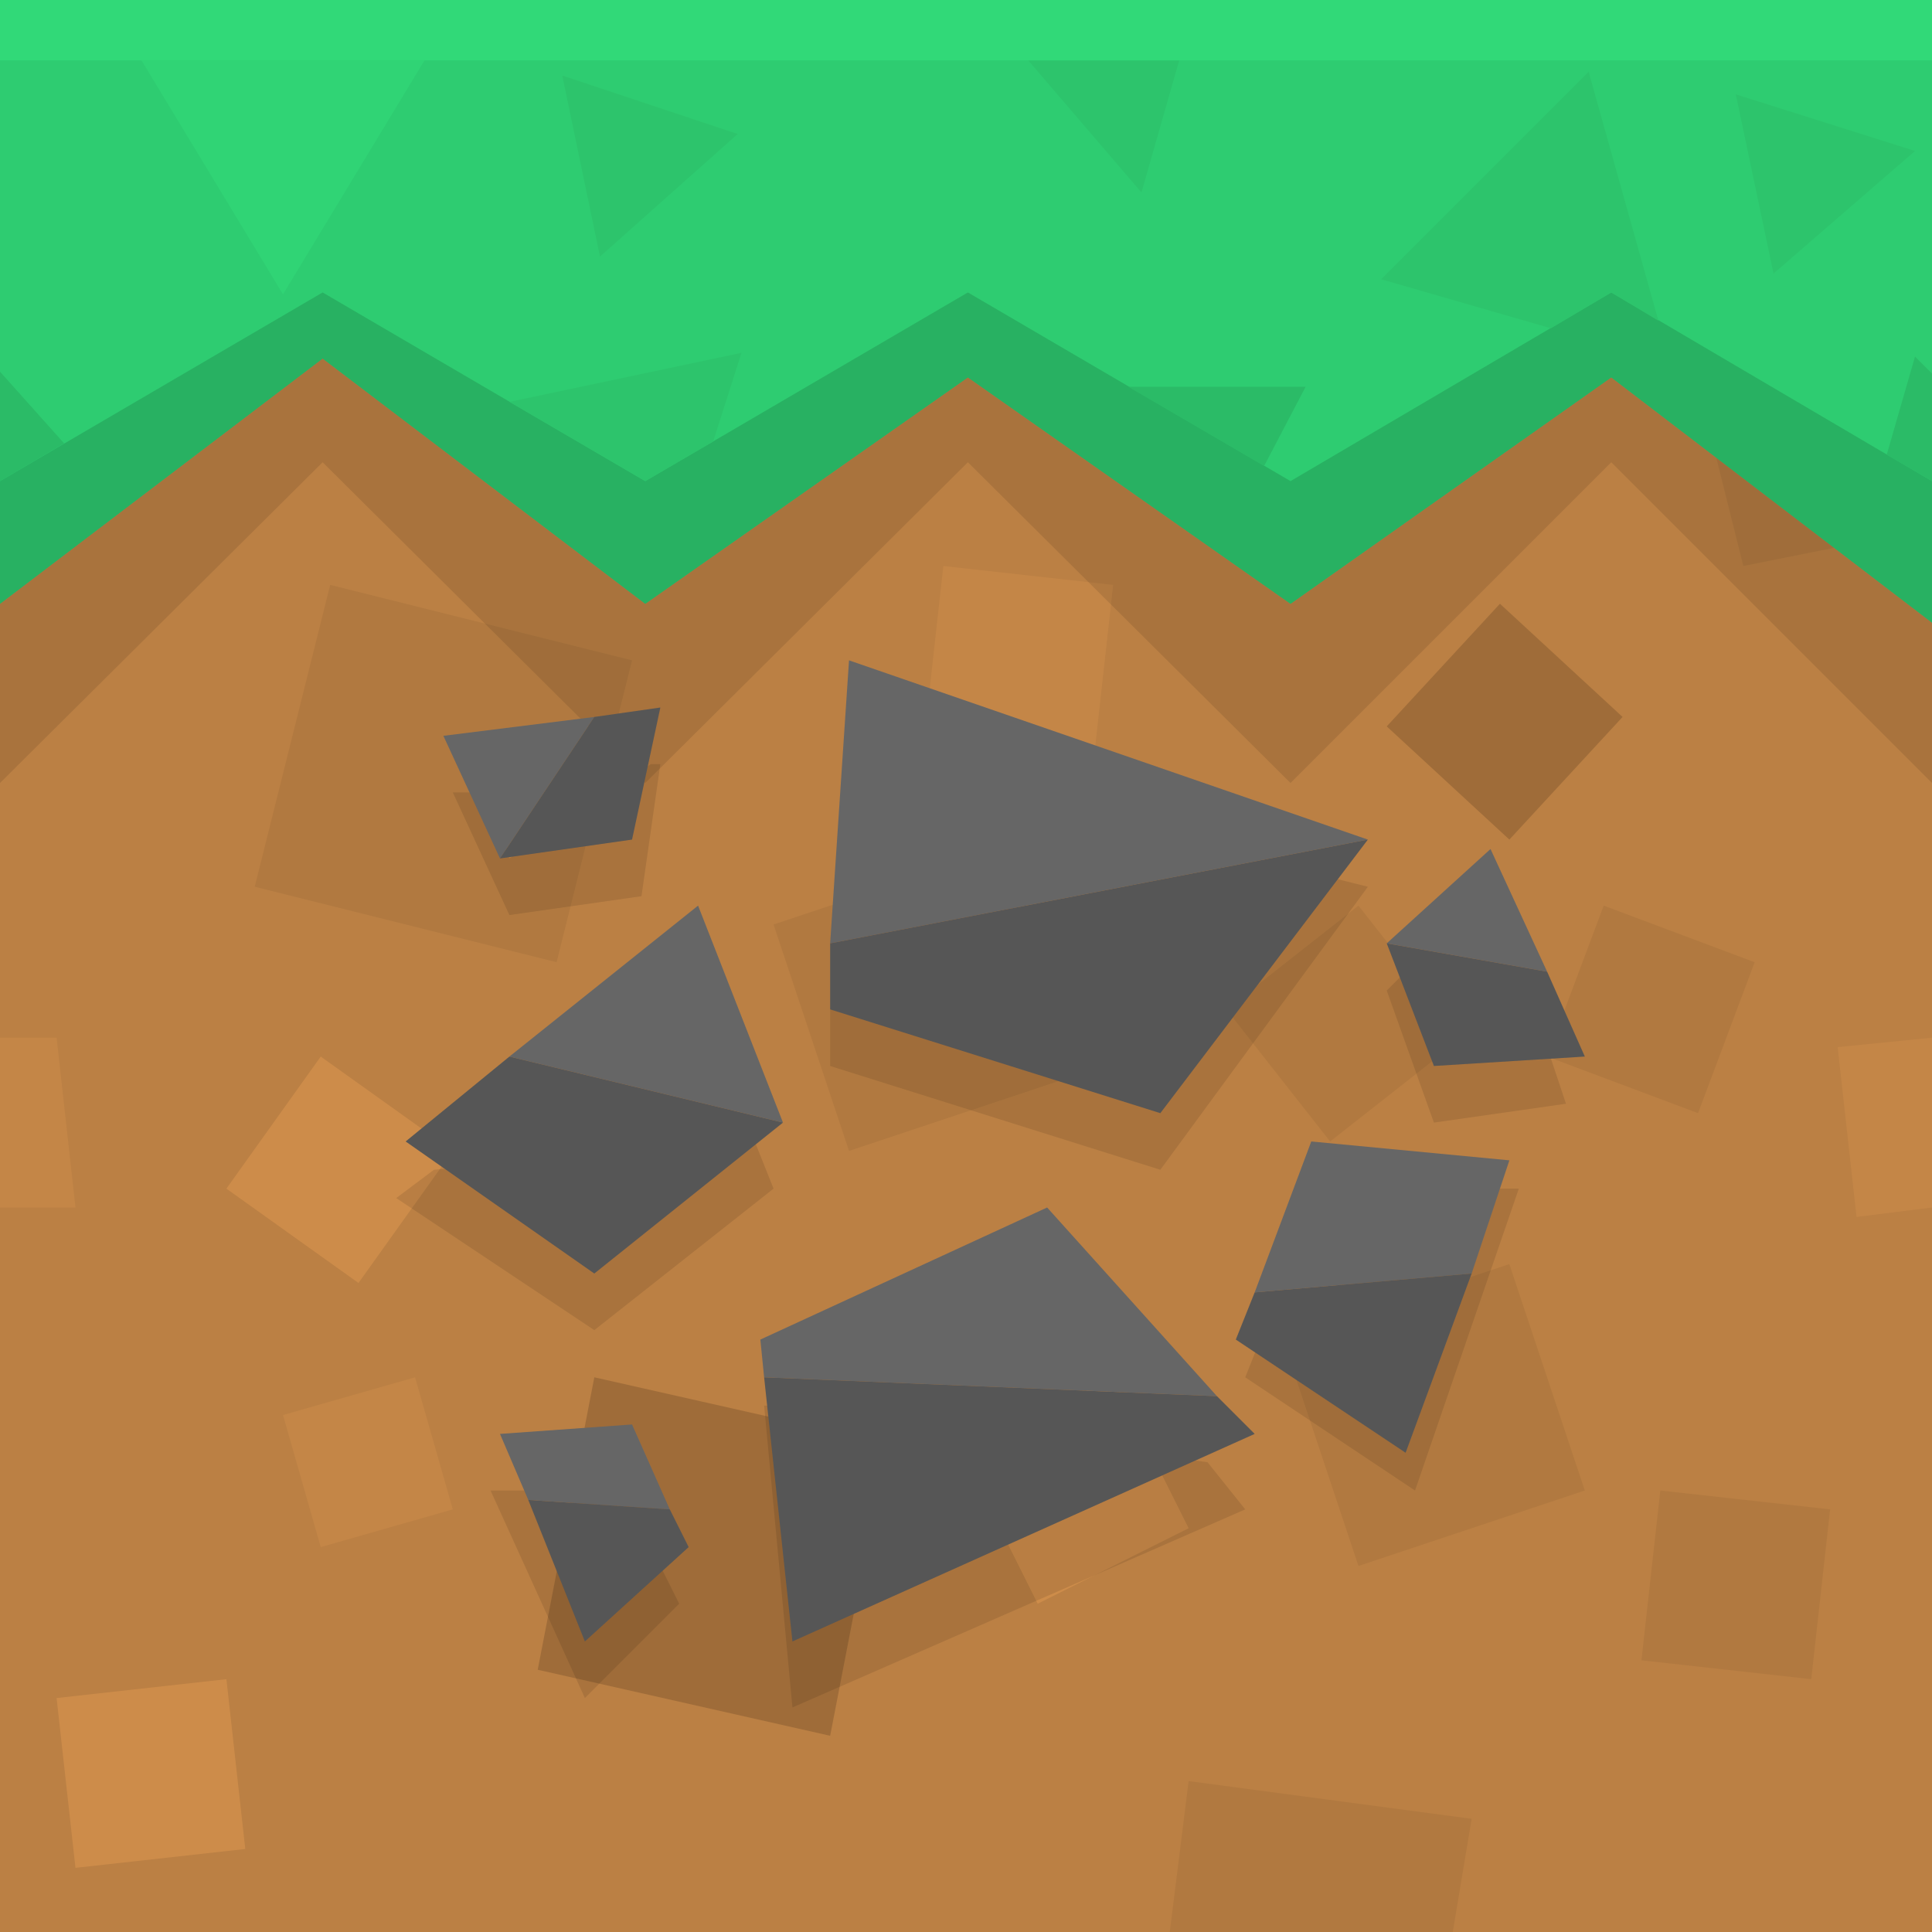
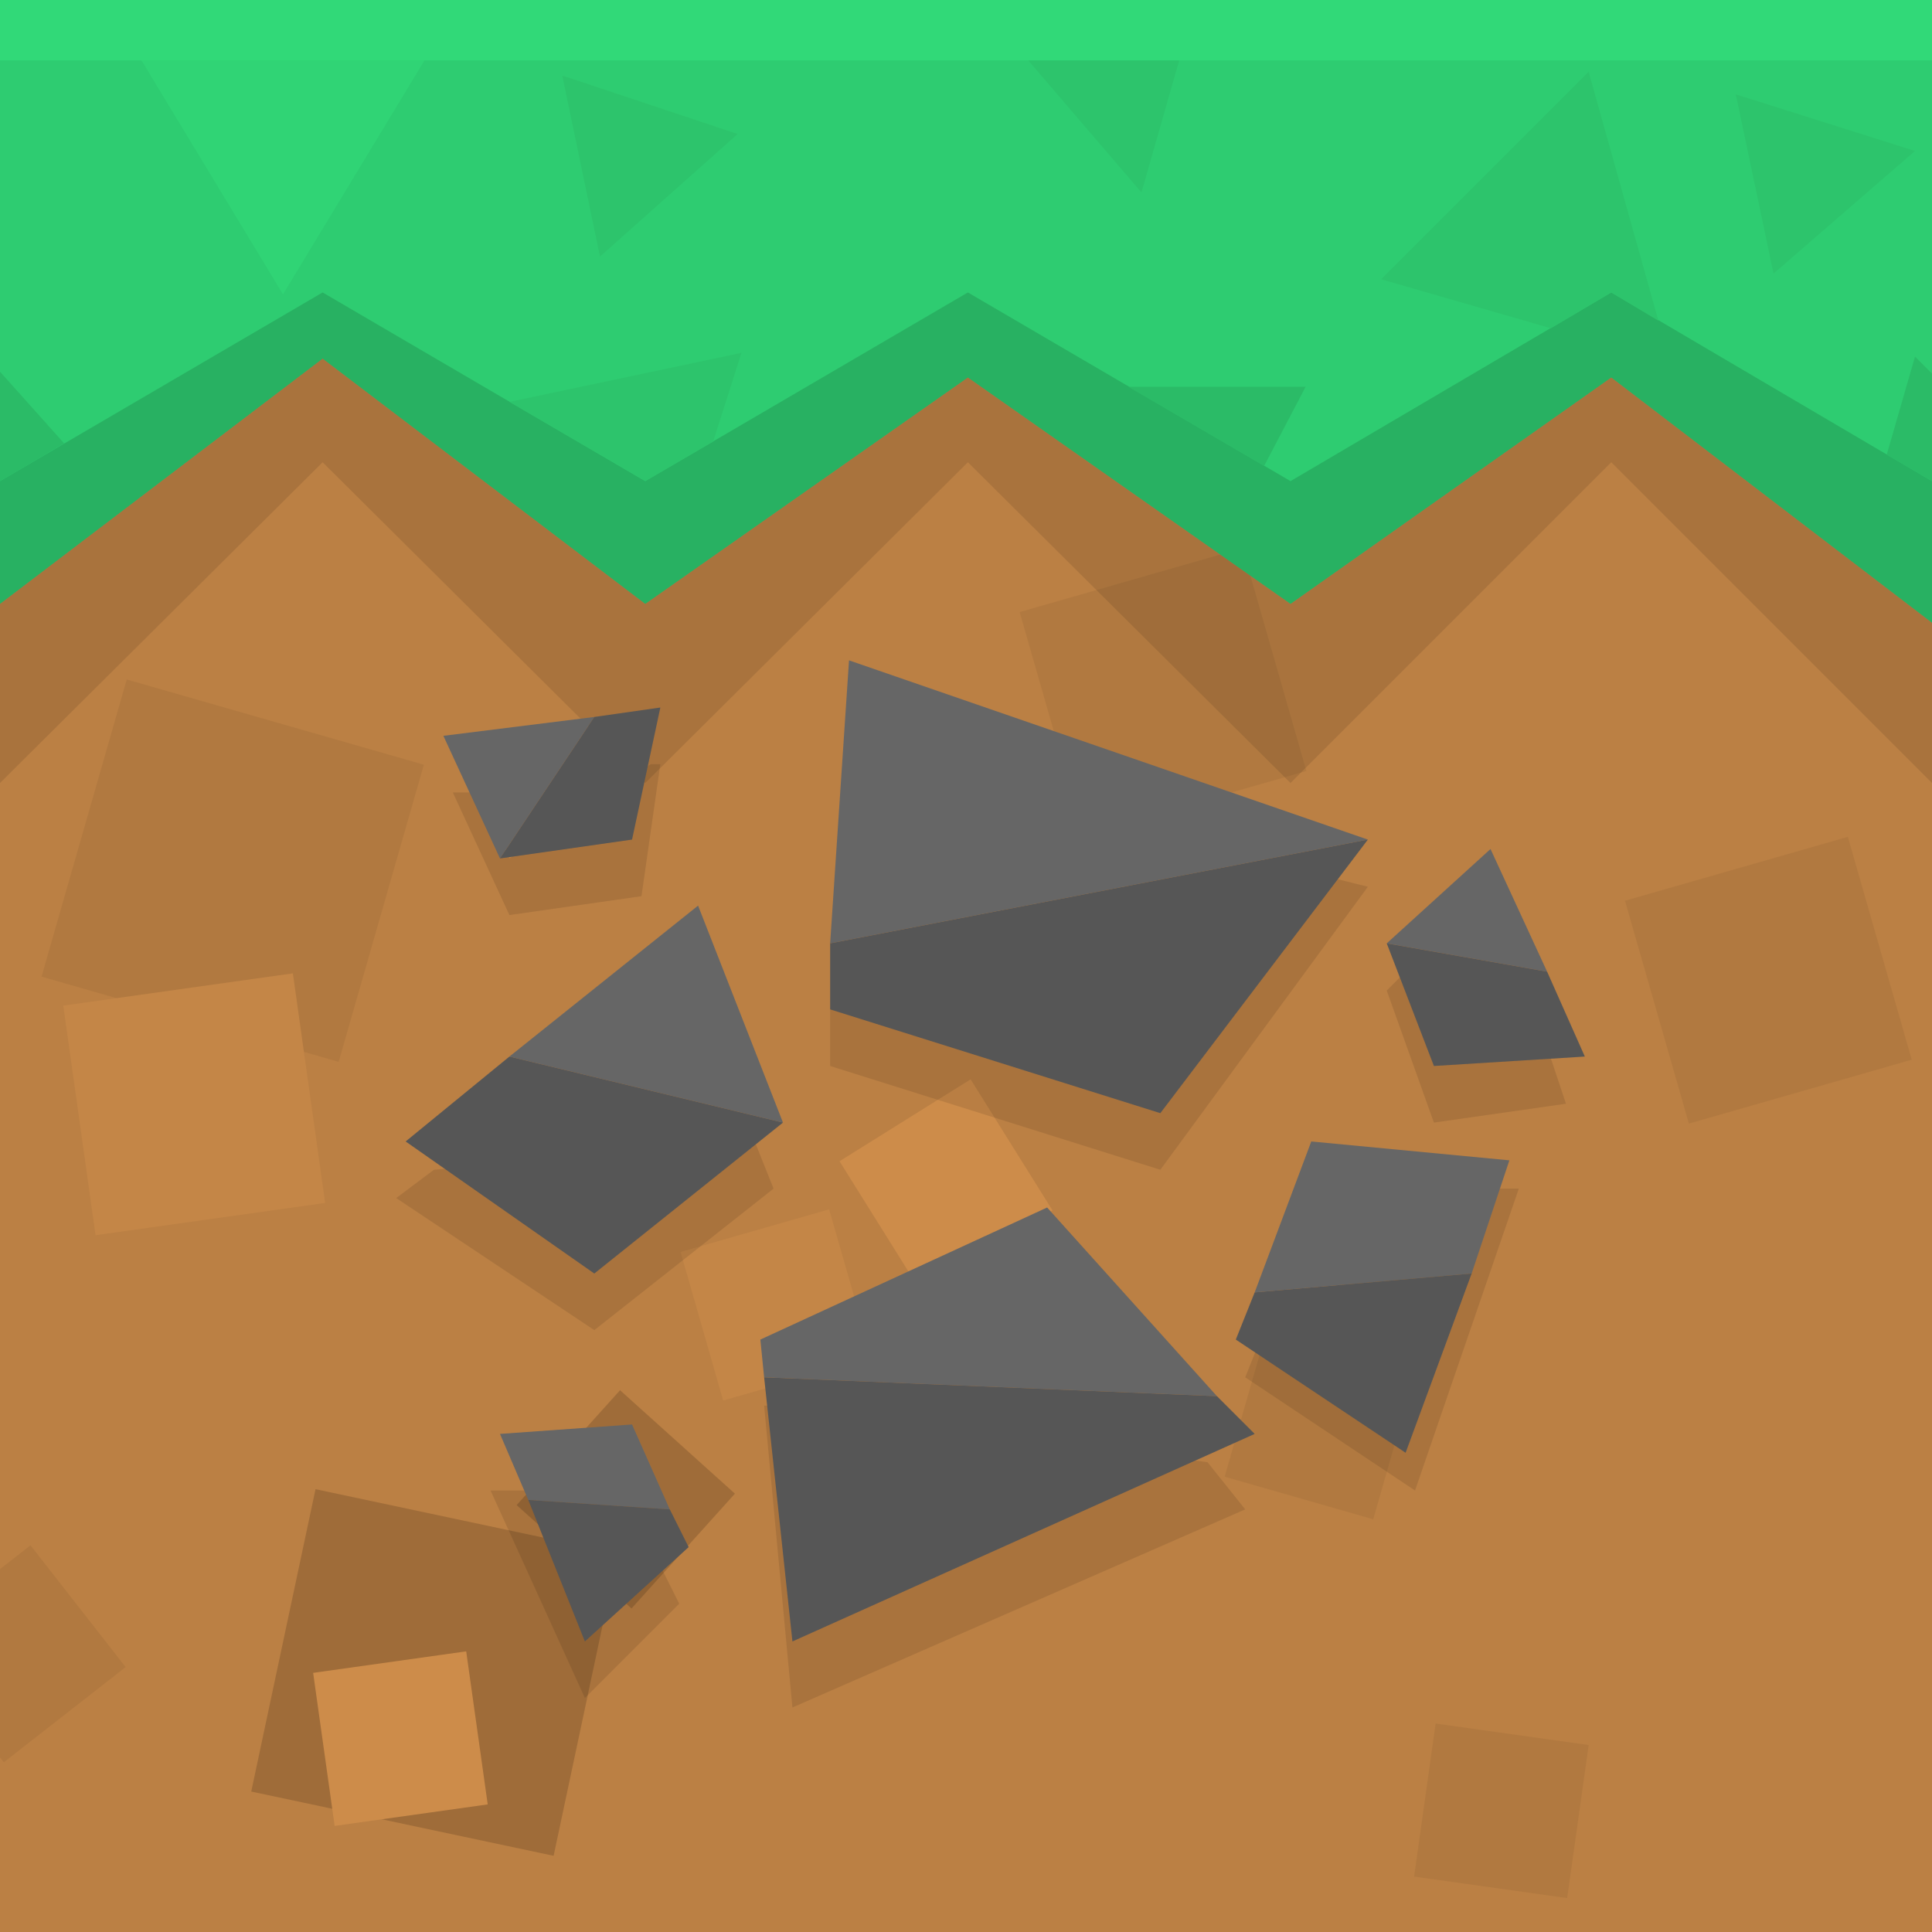
<svg xmlns="http://www.w3.org/2000/svg" width="1024" height="1024" viewBox="0 0 1024 1024">
  <license-info>
    <license>Creative Commons BY 4.0</license>
    <url>https://creativecommons.org/licenses/by/4.0/</url>
  </license-info>
+   <style>
+ 		*{
+ 			transform-box: fill-box; transform-origin: center;
+ 		}
+ 	</style>
  <g id="dirt">
    <rect id="dirt-background" fill="#bb8044" width="1024" height="1024" />
    <g id="dirt-particle">
      <g id="dirt-particle-1" fill="#9f6c39">
-         <path d="M440,920 l-155,-35 l30,-155 l155,35" />
-         <path d="M860,380 l-60,65  l-65,-60 l60,-65" />
+         <rect x="32%" y="72%" width="16%" height="16%" transform="rotate(12)" />
+         <rect x="72%" y="32%" width="8%" height="8%" transform="rotate(42)" />
      </g>
      <g id="dirt-particle-2" fill="#b17940">
-         <path d="M720,480 l55,70  l-70,55  l-55,-70" />
-         <path d="M620,1024 l10,-80  l150,20  l-10,60" />
-         <path d="M1024,280 l-100,20 l-30,-120 l120,-30" />
-         <path d="M570,570 l-120,40 l-40,-120 l120,-40" />
-         <path d="M175,310 l160,40  l-40,160 l-160,-40" />
-         <path d="M850,480 l80,30  l-30,80  l-80,-30" />
-         <path d="M680,710 l120,-40 l40,120  l-120,40" />
-         <path d="M880,790 l90,10  l-10,90  l-90,-10" />
+         <rect x="64%" y="48%" width="8%" height="8%" transform="rotate(52)" />
+         <rect x="60%" y="93%" width="16%" height="16%" transform="rotate(8)" />
+         <rect x="88%" y="22%" width="8%" height="8%" transform="rotate(-12)" />
+         <rect x="42%" y="45%" width="12%" height="12%" transform="rotate(-16)" />
+         <rect x="16%" y="32%" width="16%" height="16%" transform="rotate(16)" />
+         <rect x="82%" y="48%" width="8%" height="8%" transform="rotate(16)" />
+         <rect x="68%" y="68%" width="12%" height="12%" transform="rotate(-16)" />
+         <rect x="86%" y="78%" width="8%" height="8%" transform="rotate(8)" />
      </g>
      <g id="dirt-particle-3" fill="#c48647">
-         <path d="M0,550  l30,0  l10,90  l-40,0" />
-         <path d="M1024,640 l-40,5  l-10,-90 l50,-5" />
-         <path d="M500,300 l90,10  l-10,90  l-90,-10" />
-         <path d="M240,800 l-70,20  l-20,-70 l70,-20" />
+         <rect x="-4%" y="52%" width="12%" height="12%" transform="rotate(-8)" />
+         <rect x="96%" y="54%" width="8%" height="8%" transform="rotate(-8)" />
+         <rect x="50%" y="30%" width="8%" height="8%" transform="rotate(8)" />
+         <rect x="16%" y="72%" width="8%" height="8%" transform="rotate(-16)" />
      </g>
      <g id="dirt-particle-4" fill="#cd8c4a">
-         <path d="M170,560 l70,50  l-50,70  l-70,-50" />
-         <path d="M130,980 l-90,10  l-10,-90 l90,-10" />
-         <path d="M510,770 l80,-40  l40,80  l-80,40" />
+         <rect x="14%" y="56%" width="8%" height="8%" transform="rotate(32)" />
+         <rect x="4%" y="88%" width="8%" height="8%" transform="rotate(-8)" />
+         <rect x="5%" y="74%" width="8%" height="8%" transform="rotate(-32)" />
      </g>
    </g>
  </g>
  <g id="grass">
    <path id="grass-background" fill="#2ecc71" d="M0,0  l0,320  l171,-130 l171,130 l171,-120 l171,120 l170,-120 l170,130 l0,-330" />
    <path id="grass-bottom" fill="#28b162" d="M0,255  l171,-100 l171,100 l171,-100 l171,100 l170,-100 l170,100 l0,75  l-170,-130 l-170,120 l-171,-120 l-171,120 l-171,-130 l-171,130" />
    <path id="grass-shadow" opacity="0.1" d="M0,320 l171,-130 l171,130 l171,-120 l171,120 l170,-120 l170,130 l0,85  l-170,-170 l-170,170 l-171,-170 l-171,170 l-171,-170 l-171,170" />
    <g id="grass-particle">
      <g id="grass-particle-1" fill="#2bbb67">
        <path d="M0,255  l0,-58  l34,38" />
        <path d="M598,205 l94,0  l-22,42" />
        <path d="M1024,255 l-24,-14 l15,-52  l10,10" />
      </g>
      <g id="grass-particle-2" fill="#2dc46c">
        <path d="M342,255 l36,-21  l15,-47  l-123,26" />
        <path d="M318,136 l-20,-96 l93,31  l-73,65" />
        <path d="M625,32 l-20,70  l-60,-70 l80,0" />
        <path d="M854,155 l25,15  l-37,-132 l-110,110 l90,26" />
        <path d="M920,50 l95,30  l-75,65  l-20,-95" />
      </g>
      <path id="grass-particle-3" fill="#30d475" d="M75 32  l75 124  l75 -124" />
    </g>
    <path id="grass-top" fill="#31d978" d="M0,0 l0,32 l1024,0  l0,-32  l-1024,0" />
  </g>
  <g id="coal">
    <g id="coal-shadow" opacity=".1">
      <path d="M345,405 l5,0 l-10,70  l-70,10  l-30,-65 l15,-0 l15,35" />
      <path d="M400,605 l10,25 l-95,75  l-105,-70 l20,-15" />
      <path d="M705,465 l20,5 l-110,150 l-175,-55 l0,-30" />
      <path d="M640,775 l20,25 l-240,105 l-15,-160 l15,0" />
      <path d="M280,790 l40,70 l30,-30  l10,20  l-50,50  l-50,-110" />
      <path d="M820,555 l10,30 l-70,10  l-25,-70 l10,-10" />
      <path d="M795,630 l10,0 l-55,160  l-90,-60 l10,-25" />
    </g>
    <g id="coal-particle">
      <path fill="#666666" d="M315,380 l-50,75  l-30,-65" />
      <path fill="#565656" d="M315,380 l-50,75  l70,-10  l15,-70" />
      <path fill="#666666" d="M270,560 l145,35  l-45,-115" />
      <path fill="#565656" d="M270,560 l145,35  l-100,80 l-100,-70" />
      <path fill="#666666" d="M440,500 l285,-55 l-275,-95" />
      <path fill="#565656" d="M440,500 l285,-55 l-110,145 l-175,-55" />
      <path fill="#666666" d="M405,730 l240,10  l-90,-100 l-152,70" />
      <path fill="#565656" d="M405,730 l240,10  l20,20  l-245,110" />
      <path fill="#666666" d="M280,795 l75,5  l-20,-45  l-70,5" />
      <path fill="#565656" d="M280,795 l75,5  l10,20  l-55,50" />
      <path fill="#666666" d="M735,500 l85,15  l-30,-65" />
      <path fill="#565656" d="M735,500 l85,15  l20,45  l-80,5" />
      <path fill="#666666" d="M665,685 l115,-10 l20,-60  l-105,-10" />
      <path fill="#565656" d="M665,685 l115,-10 l-35,95  l-90,-60" />
    </g>
  </g>
</svg>
